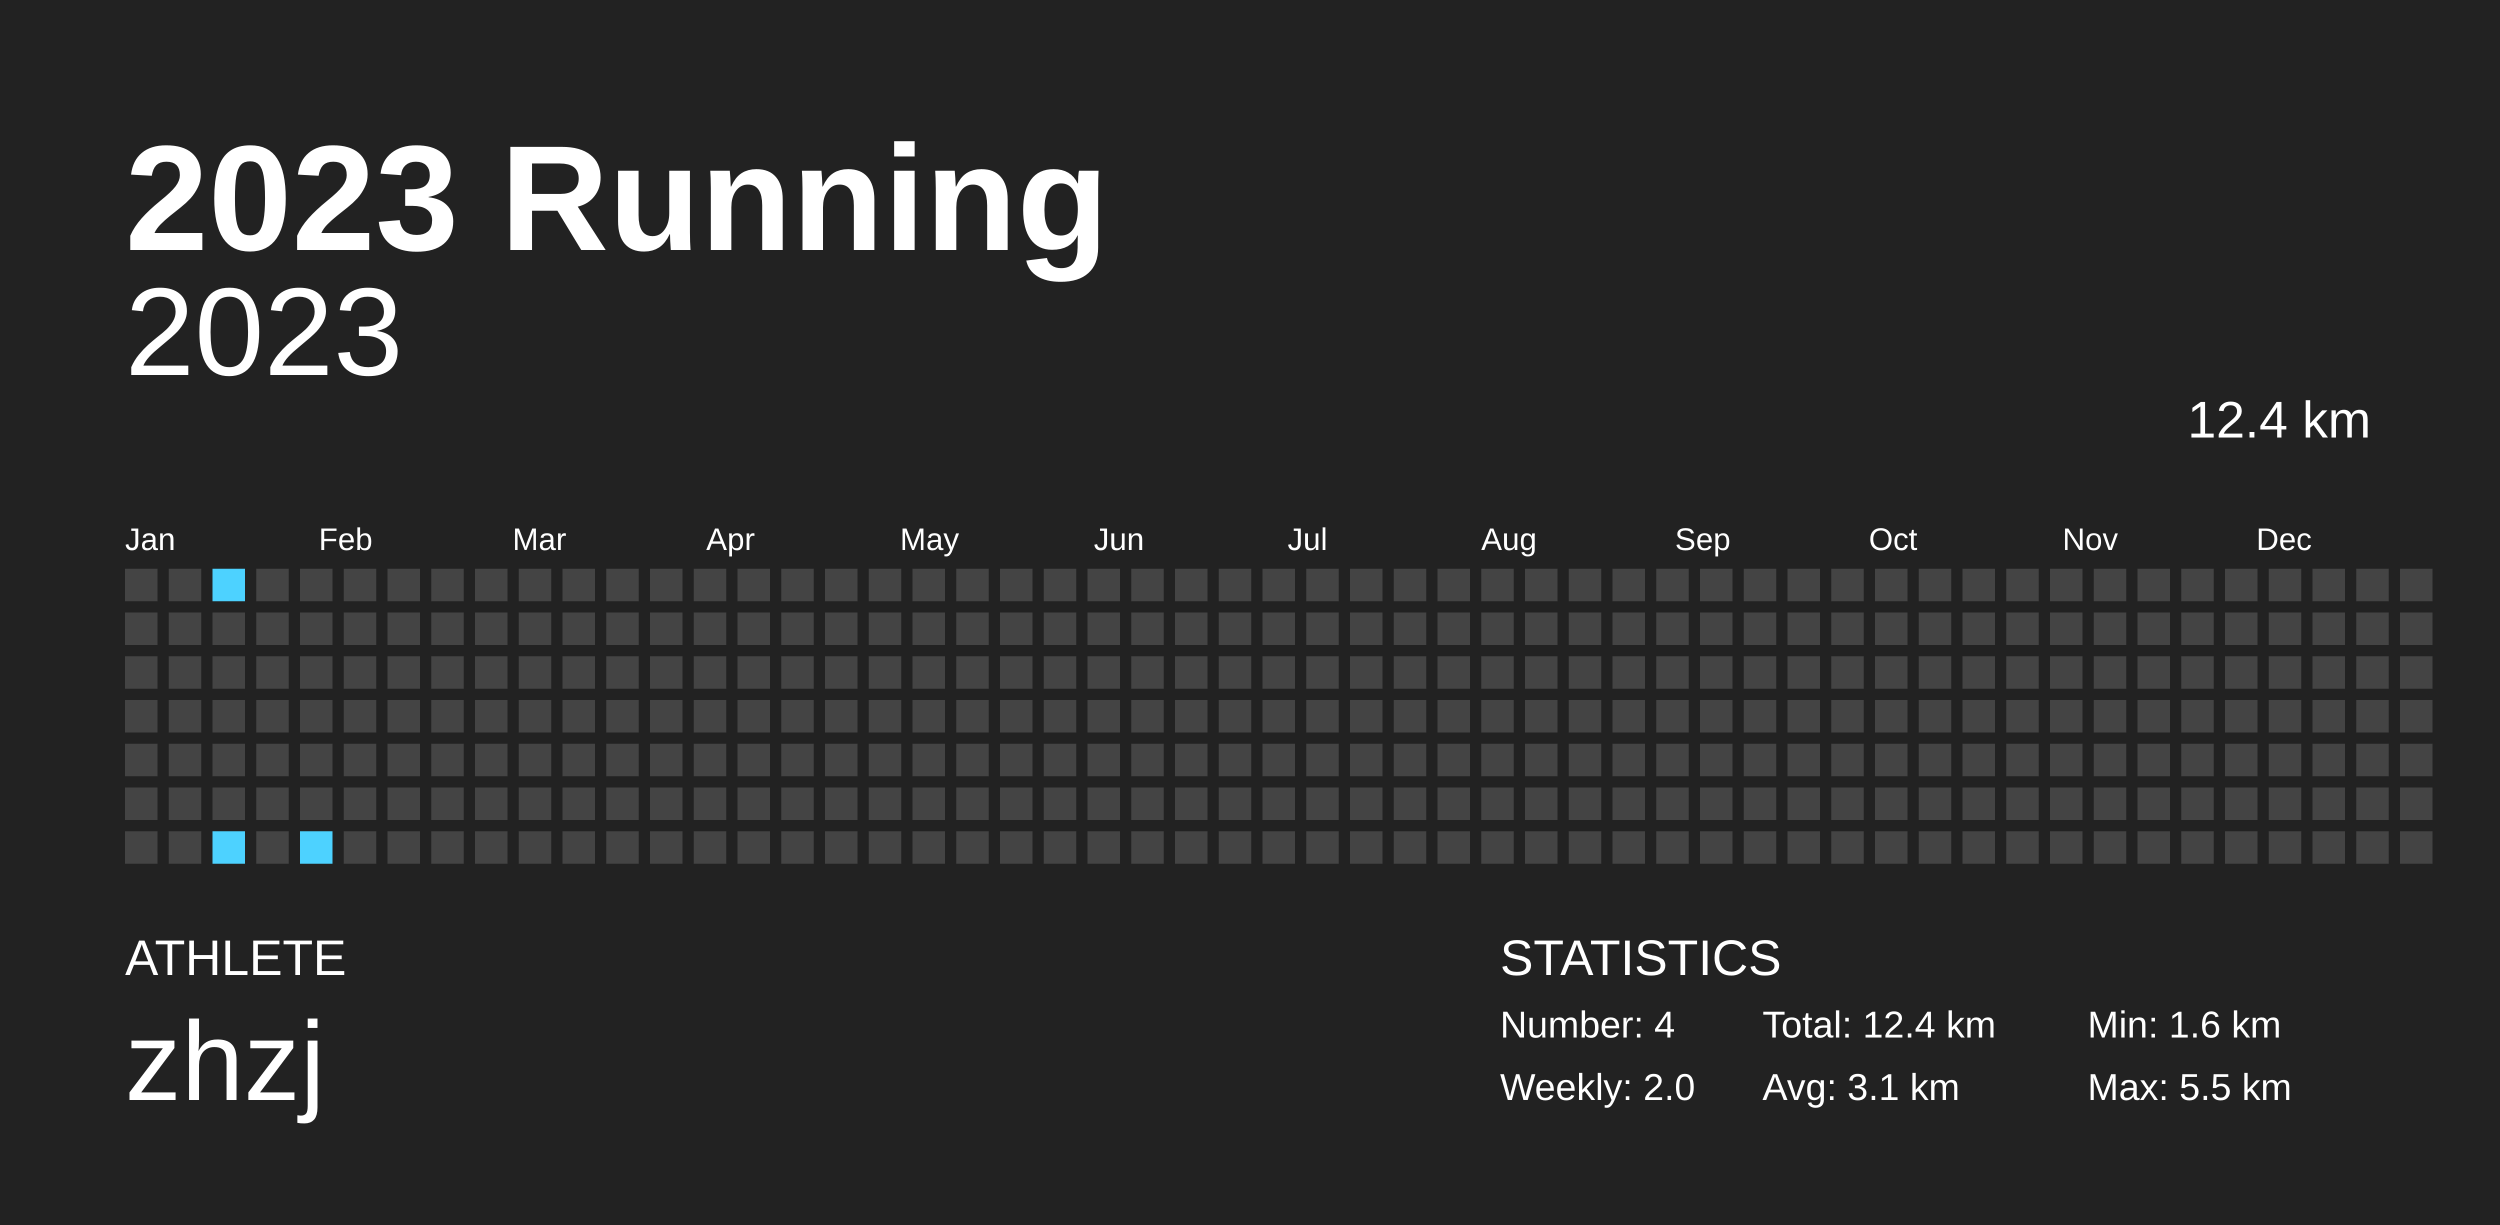
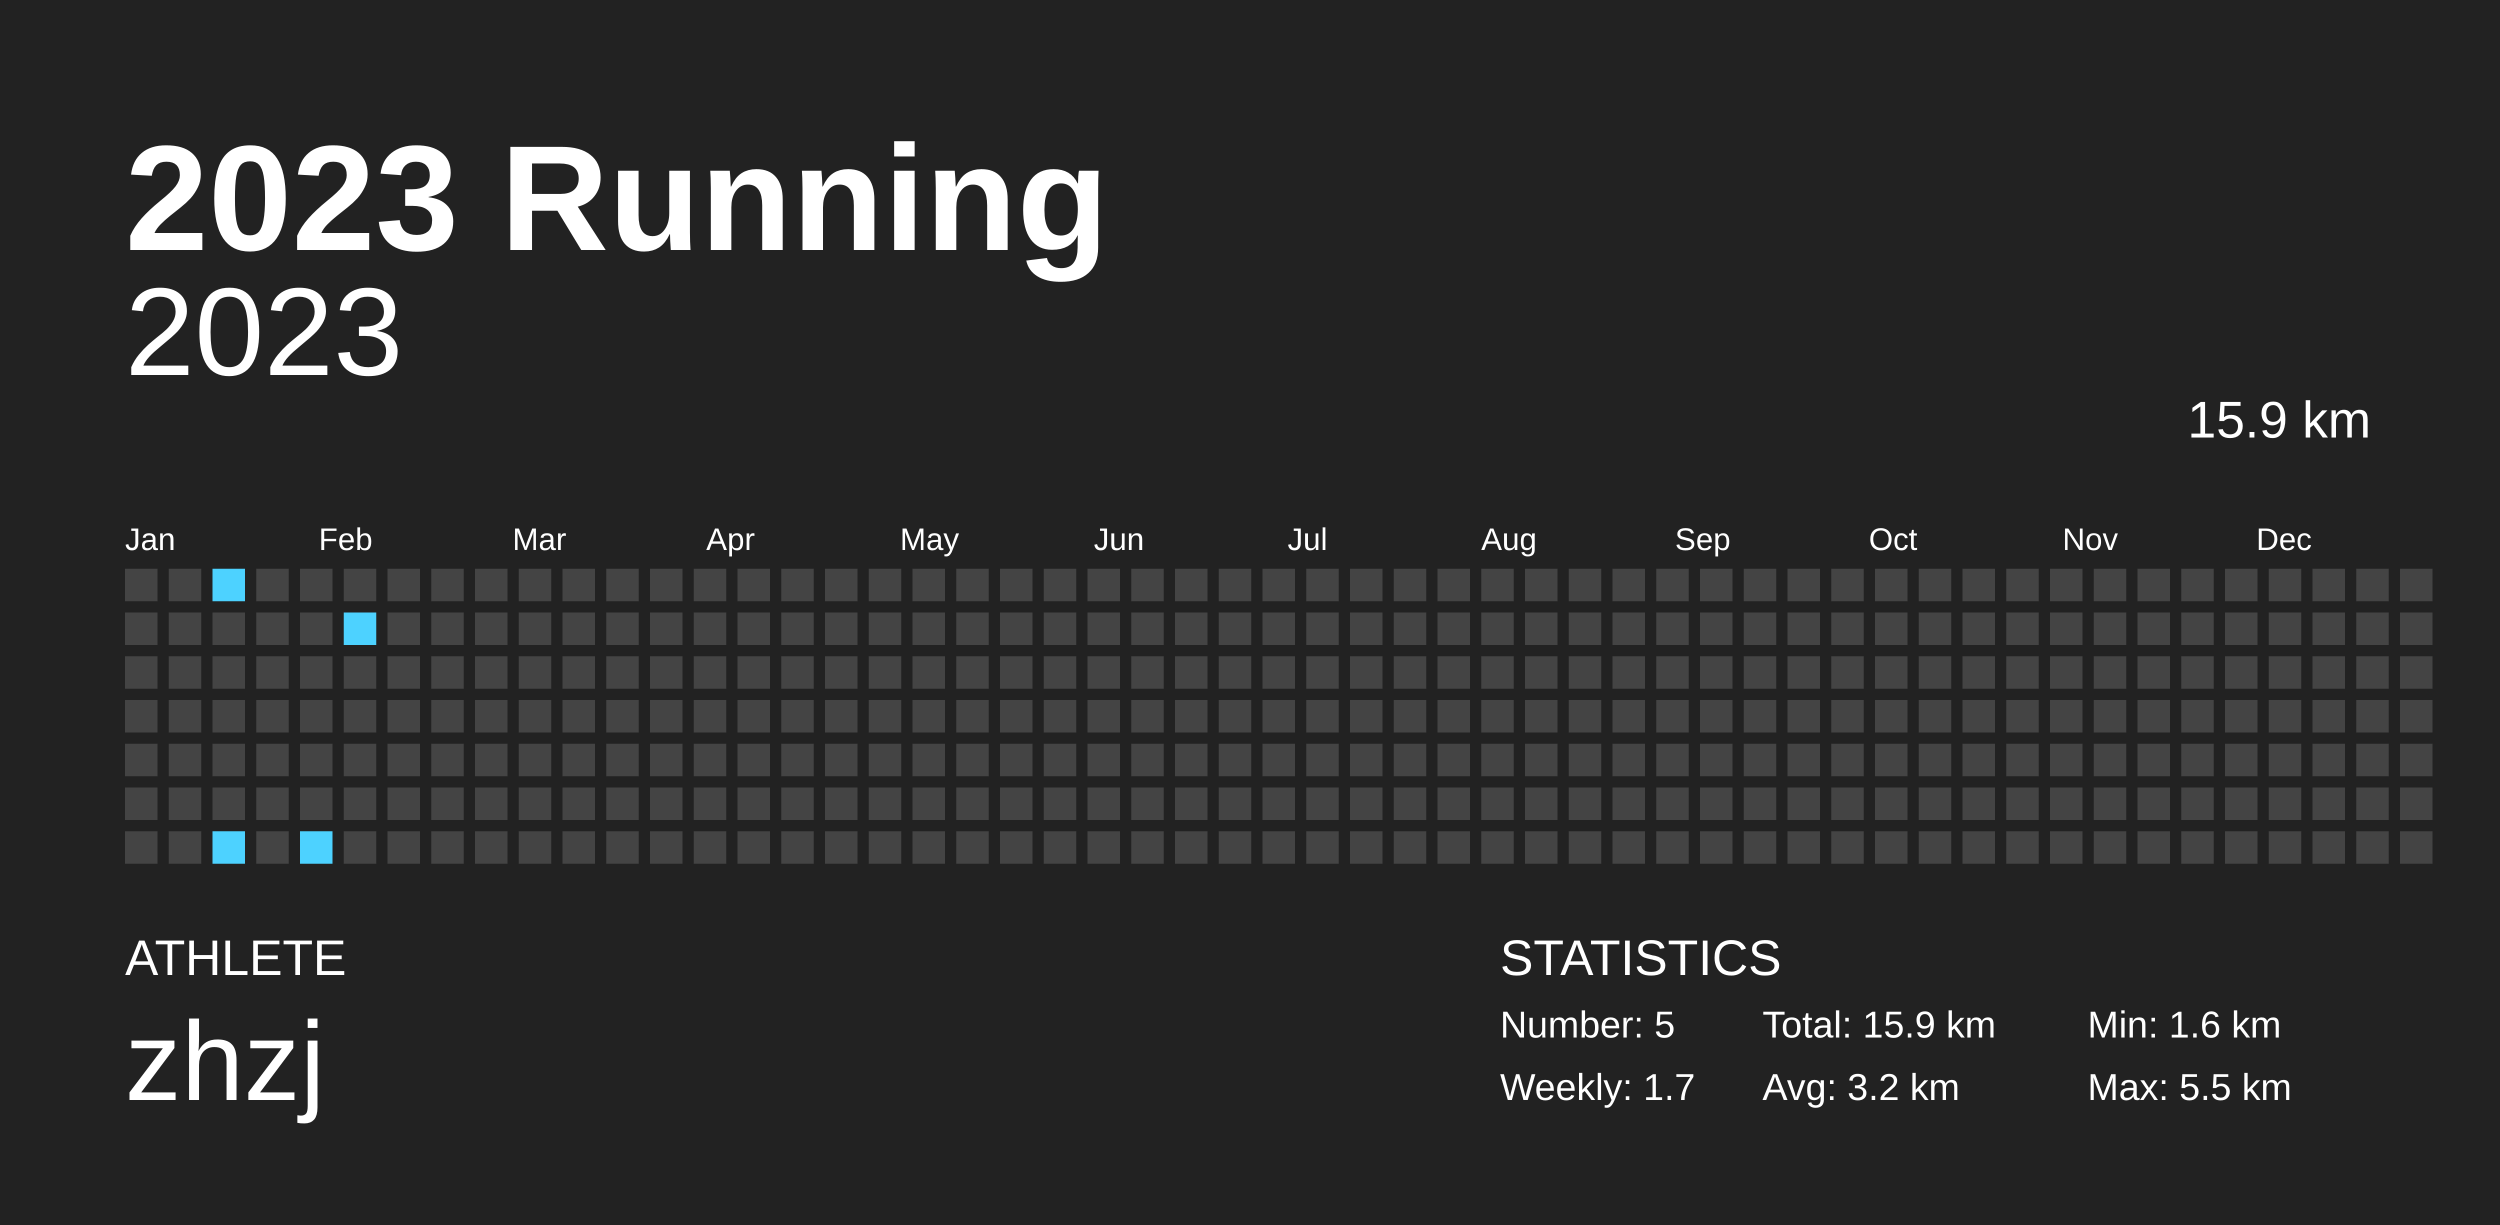
<svg xmlns="http://www.w3.org/2000/svg" baseProfile="full" height="98mm" version="1.1" viewBox="0,0,200,98" width="200mm">
  <defs />
  <rect fill="#222222" height="98" width="200" x="0" y="0" />
  <text fill="#FFFFFF" style="font-size:12px; font-family:Arial; font-weight:bold;" x="10" y="20">2023 Running</text>
  <text fill="#FFFFFF" style="font-size:4px; font-family:Arial" x="10" y="78">ATHLETE</text>
  <text fill="#FFFFFF" style="font-size:9px; font-family:Arial" x="10" y="88">zhzj</text>
  <text fill="#FFFFFF" style="font-size:4px; font-family:Arial" x="120" y="78">STATISTICS</text>
-   <text fill="#FFFFFF" style="font-size:3px; font-family:Arial" x="120" y="83">Number: 4</text>
-   <text fill="#FFFFFF" style="font-size:3px; font-family:Arial" x="120" y="88">Weekly: 2.0</text>
-   <text fill="#FFFFFF" style="font-size:3px; font-family:Arial" x="141" y="83">Total: 12.4 km</text>
-   <text fill="#FFFFFF" style="font-size:3px; font-family:Arial" x="141" y="88">Avg: 3.1 km</text>
+   <text fill="#FFFFFF" style="font-size:3px; font-family:Arial" x="120" y="83">Number: 5</text>
+   <text fill="#FFFFFF" style="font-size:3px; font-family:Arial" x="120" y="88">Weekly: 1.7</text>
+   <text fill="#FFFFFF" style="font-size:3px; font-family:Arial" x="141" y="83">Total: 15.9 km</text>
+   <text fill="#FFFFFF" style="font-size:3px; font-family:Arial" x="141" y="88">Avg: 3.2 km</text>
  <text fill="#FFFFFF" style="font-size:3px; font-family:Arial" x="167" y="83">Min: 1.6 km</text>
  <text fill="#FFFFFF" style="font-size:3px; font-family:Arial" x="167" y="88">Max: 5.5 km</text>
  <text alignment-baseline="hanging" fill="#FFFFFF" style="font-size:10.0px; font-family:Arial;" x="10" y="30">2023</text>
-   <text alignment-baseline="hanging" fill="#FFFFFF" style="font-size:4.125px; font-family:Arial;" x="175" y="35">12.4 km</text>
+   <text alignment-baseline="hanging" fill="#FFFFFF" style="font-size:4.125px; font-family:Arial;" x="175" y="35">15.9 km</text>
  <text fill="#FFFFFF" style="font-size:2.5px; font-family:Arial" x="10.0" y="44">Jan</text>
  <text fill="#FFFFFF" style="font-size:2.5px; font-family:Arial" x="25.5" y="44">Feb</text>
  <text fill="#FFFFFF" style="font-size:2.5px; font-family:Arial" x="41.0" y="44">Mar</text>
  <text fill="#FFFFFF" style="font-size:2.5px; font-family:Arial" x="56.5" y="44">Apr</text>
  <text fill="#FFFFFF" style="font-size:2.5px; font-family:Arial" x="72.0" y="44">May</text>
  <text fill="#FFFFFF" style="font-size:2.5px; font-family:Arial" x="87.5" y="44">Jun</text>
  <text fill="#FFFFFF" style="font-size:2.5px; font-family:Arial" x="103.0" y="44">Jul</text>
  <text fill="#FFFFFF" style="font-size:2.5px; font-family:Arial" x="118.5" y="44">Aug</text>
  <text fill="#FFFFFF" style="font-size:2.5px; font-family:Arial" x="134.0" y="44">Sep</text>
  <text fill="#FFFFFF" style="font-size:2.5px; font-family:Arial" x="149.5" y="44">Oct</text>
  <text fill="#FFFFFF" style="font-size:2.5px; font-family:Arial" x="165.0" y="44">Nov</text>
  <text fill="#FFFFFF" style="font-size:2.5px; font-family:Arial" x="180.5" y="44">Dec</text>
  <rect fill="#444444" height="2.6" width="2.6" x="10.0" y="45.5" />
  <rect fill="#444444" height="2.6" width="2.6" x="10.0" y="49.0" />
  <rect fill="#444444" height="2.6" width="2.6" x="10.0" y="52.5" />
  <rect fill="#444444" height="2.6" width="2.6" x="10.0" y="56.0" />
  <rect fill="#444444" height="2.6" width="2.6" x="10.0" y="59.5" />
  <rect fill="#444444" height="2.6" width="2.6" x="10.0" y="63.0" />
  <rect fill="#444444" height="2.6" width="2.6" x="10.0" y="66.5" />
  <rect fill="#444444" height="2.6" width="2.6" x="13.5" y="45.5" />
  <rect fill="#444444" height="2.6" width="2.6" x="13.5" y="49.0" />
  <rect fill="#444444" height="2.6" width="2.6" x="13.5" y="52.5" />
  <rect fill="#444444" height="2.6" width="2.6" x="13.5" y="56.0" />
  <rect fill="#444444" height="2.6" width="2.6" x="13.5" y="59.5" />
  <rect fill="#444444" height="2.6" width="2.6" x="13.5" y="63.0" />
  <rect fill="#444444" height="2.6" width="2.6" x="13.5" y="66.5" />
  <rect fill="#4dd2ff" height="2.6" width="2.6" x="17.0" y="45.5" />
  <rect fill="#444444" height="2.6" width="2.6" x="17.0" y="49.0" />
  <rect fill="#444444" height="2.6" width="2.6" x="17.0" y="52.5" />
  <rect fill="#444444" height="2.6" width="2.6" x="17.0" y="56.0" />
  <rect fill="#444444" height="2.6" width="2.6" x="17.0" y="59.5" />
  <rect fill="#444444" height="2.6" width="2.6" x="17.0" y="63.0" />
  <rect fill="#4dd2ff" height="2.6" width="2.6" x="17.0" y="66.5" />
  <rect fill="#444444" height="2.6" width="2.6" x="20.5" y="45.5" />
  <rect fill="#444444" height="2.6" width="2.6" x="20.5" y="49.0" />
  <rect fill="#444444" height="2.6" width="2.6" x="20.5" y="52.5" />
  <rect fill="#444444" height="2.6" width="2.6" x="20.5" y="56.0" />
  <rect fill="#444444" height="2.6" width="2.6" x="20.5" y="59.5" />
  <rect fill="#444444" height="2.6" width="2.6" x="20.5" y="63.0" />
  <rect fill="#444444" height="2.6" width="2.6" x="20.5" y="66.5" />
  <rect fill="#444444" height="2.6" width="2.6" x="24.0" y="45.5" />
  <rect fill="#444444" height="2.6" width="2.6" x="24.0" y="49.0" />
  <rect fill="#444444" height="2.6" width="2.6" x="24.0" y="52.5" />
  <rect fill="#444444" height="2.6" width="2.6" x="24.0" y="56.0" />
  <rect fill="#444444" height="2.6" width="2.6" x="24.0" y="59.5" />
  <rect fill="#444444" height="2.6" width="2.6" x="24.0" y="63.0" />
  <rect fill="#4dd2ff" height="2.6" width="2.6" x="24.0" y="66.5" />
  <rect fill="#444444" height="2.6" width="2.6" x="27.5" y="45.5" />
-   <rect fill="#444444" height="2.6" width="2.6" x="27.5" y="49.0" />
+   <rect fill="#4dd2ff" height="2.6" width="2.6" x="27.5" y="49.0" />
  <rect fill="#444444" height="2.6" width="2.6" x="27.5" y="52.5" />
  <rect fill="#444444" height="2.6" width="2.6" x="27.5" y="56.0" />
  <rect fill="#444444" height="2.6" width="2.6" x="27.5" y="59.5" />
  <rect fill="#444444" height="2.6" width="2.6" x="27.5" y="63.0" />
  <rect fill="#444444" height="2.6" width="2.6" x="27.5" y="66.5" />
  <rect fill="#444444" height="2.6" width="2.6" x="31.0" y="45.5" />
  <rect fill="#444444" height="2.6" width="2.6" x="31.0" y="49.0" />
  <rect fill="#444444" height="2.6" width="2.6" x="31.0" y="52.5" />
  <rect fill="#444444" height="2.6" width="2.6" x="31.0" y="56.0" />
  <rect fill="#444444" height="2.6" width="2.6" x="31.0" y="59.5" />
  <rect fill="#444444" height="2.6" width="2.6" x="31.0" y="63.0" />
  <rect fill="#444444" height="2.6" width="2.6" x="31.0" y="66.5" />
  <rect fill="#444444" height="2.6" width="2.6" x="34.5" y="45.5" />
  <rect fill="#444444" height="2.6" width="2.6" x="34.5" y="49.0" />
  <rect fill="#444444" height="2.6" width="2.6" x="34.5" y="52.5" />
  <rect fill="#444444" height="2.6" width="2.6" x="34.5" y="56.0" />
  <rect fill="#444444" height="2.6" width="2.6" x="34.5" y="59.5" />
  <rect fill="#444444" height="2.6" width="2.6" x="34.5" y="63.0" />
  <rect fill="#444444" height="2.6" width="2.6" x="34.5" y="66.5" />
  <rect fill="#444444" height="2.6" width="2.6" x="38.0" y="45.5" />
  <rect fill="#444444" height="2.6" width="2.6" x="38.0" y="49.0" />
  <rect fill="#444444" height="2.6" width="2.6" x="38.0" y="52.5" />
  <rect fill="#444444" height="2.6" width="2.6" x="38.0" y="56.0" />
  <rect fill="#444444" height="2.6" width="2.6" x="38.0" y="59.5" />
  <rect fill="#444444" height="2.6" width="2.6" x="38.0" y="63.0" />
  <rect fill="#444444" height="2.6" width="2.6" x="38.0" y="66.5" />
  <rect fill="#444444" height="2.6" width="2.6" x="41.5" y="45.5" />
  <rect fill="#444444" height="2.6" width="2.6" x="41.5" y="49.0" />
  <rect fill="#444444" height="2.6" width="2.6" x="41.5" y="52.5" />
  <rect fill="#444444" height="2.6" width="2.6" x="41.5" y="56.0" />
  <rect fill="#444444" height="2.6" width="2.6" x="41.5" y="59.5" />
  <rect fill="#444444" height="2.6" width="2.6" x="41.5" y="63.0" />
  <rect fill="#444444" height="2.6" width="2.6" x="41.5" y="66.5" />
  <rect fill="#444444" height="2.6" width="2.6" x="45.0" y="45.5" />
  <rect fill="#444444" height="2.6" width="2.6" x="45.0" y="49.0" />
  <rect fill="#444444" height="2.6" width="2.6" x="45.0" y="52.5" />
  <rect fill="#444444" height="2.6" width="2.6" x="45.0" y="56.0" />
  <rect fill="#444444" height="2.6" width="2.6" x="45.0" y="59.5" />
  <rect fill="#444444" height="2.6" width="2.6" x="45.0" y="63.0" />
  <rect fill="#444444" height="2.6" width="2.6" x="45.0" y="66.5" />
  <rect fill="#444444" height="2.6" width="2.6" x="48.5" y="45.5" />
  <rect fill="#444444" height="2.6" width="2.6" x="48.5" y="49.0" />
  <rect fill="#444444" height="2.6" width="2.6" x="48.5" y="52.5" />
  <rect fill="#444444" height="2.6" width="2.6" x="48.5" y="56.0" />
  <rect fill="#444444" height="2.6" width="2.6" x="48.5" y="59.5" />
  <rect fill="#444444" height="2.6" width="2.6" x="48.5" y="63.0" />
  <rect fill="#444444" height="2.6" width="2.6" x="48.5" y="66.5" />
  <rect fill="#444444" height="2.6" width="2.6" x="52.0" y="45.5" />
  <rect fill="#444444" height="2.6" width="2.6" x="52.0" y="49.0" />
  <rect fill="#444444" height="2.6" width="2.6" x="52.0" y="52.5" />
  <rect fill="#444444" height="2.6" width="2.6" x="52.0" y="56.0" />
  <rect fill="#444444" height="2.6" width="2.6" x="52.0" y="59.5" />
  <rect fill="#444444" height="2.6" width="2.6" x="52.0" y="63.0" />
  <rect fill="#444444" height="2.6" width="2.6" x="52.0" y="66.5" />
  <rect fill="#444444" height="2.6" width="2.6" x="55.5" y="45.5" />
  <rect fill="#444444" height="2.6" width="2.6" x="55.5" y="49.0" />
  <rect fill="#444444" height="2.6" width="2.6" x="55.5" y="52.5" />
  <rect fill="#444444" height="2.6" width="2.6" x="55.5" y="56.0" />
  <rect fill="#444444" height="2.6" width="2.6" x="55.5" y="59.5" />
  <rect fill="#444444" height="2.6" width="2.6" x="55.5" y="63.0" />
  <rect fill="#444444" height="2.6" width="2.6" x="55.5" y="66.5" />
  <rect fill="#444444" height="2.6" width="2.6" x="59.0" y="45.5" />
  <rect fill="#444444" height="2.6" width="2.6" x="59.0" y="49.0" />
  <rect fill="#444444" height="2.6" width="2.6" x="59.0" y="52.5" />
  <rect fill="#444444" height="2.6" width="2.6" x="59.0" y="56.0" />
  <rect fill="#444444" height="2.6" width="2.6" x="59.0" y="59.5" />
  <rect fill="#444444" height="2.6" width="2.6" x="59.0" y="63.0" />
  <rect fill="#444444" height="2.6" width="2.6" x="59.0" y="66.5" />
  <rect fill="#444444" height="2.6" width="2.6" x="62.5" y="45.5" />
  <rect fill="#444444" height="2.6" width="2.6" x="62.5" y="49.0" />
  <rect fill="#444444" height="2.6" width="2.6" x="62.5" y="52.5" />
  <rect fill="#444444" height="2.6" width="2.6" x="62.5" y="56.0" />
  <rect fill="#444444" height="2.6" width="2.6" x="62.5" y="59.5" />
  <rect fill="#444444" height="2.6" width="2.6" x="62.5" y="63.0" />
  <rect fill="#444444" height="2.6" width="2.6" x="62.5" y="66.5" />
  <rect fill="#444444" height="2.6" width="2.6" x="66.0" y="45.5" />
  <rect fill="#444444" height="2.6" width="2.6" x="66.0" y="49.0" />
  <rect fill="#444444" height="2.6" width="2.6" x="66.0" y="52.5" />
  <rect fill="#444444" height="2.6" width="2.6" x="66.0" y="56.0" />
  <rect fill="#444444" height="2.6" width="2.6" x="66.0" y="59.5" />
  <rect fill="#444444" height="2.6" width="2.6" x="66.0" y="63.0" />
  <rect fill="#444444" height="2.6" width="2.6" x="66.0" y="66.5" />
  <rect fill="#444444" height="2.6" width="2.6" x="69.5" y="45.5" />
  <rect fill="#444444" height="2.6" width="2.6" x="69.5" y="49.0" />
  <rect fill="#444444" height="2.6" width="2.6" x="69.5" y="52.5" />
  <rect fill="#444444" height="2.6" width="2.6" x="69.5" y="56.0" />
  <rect fill="#444444" height="2.6" width="2.6" x="69.5" y="59.5" />
  <rect fill="#444444" height="2.6" width="2.6" x="69.5" y="63.0" />
  <rect fill="#444444" height="2.6" width="2.6" x="69.5" y="66.5" />
  <rect fill="#444444" height="2.6" width="2.6" x="73.0" y="45.5" />
  <rect fill="#444444" height="2.6" width="2.6" x="73.0" y="49.0" />
  <rect fill="#444444" height="2.6" width="2.6" x="73.0" y="52.5" />
  <rect fill="#444444" height="2.6" width="2.6" x="73.0" y="56.0" />
  <rect fill="#444444" height="2.6" width="2.6" x="73.0" y="59.5" />
  <rect fill="#444444" height="2.6" width="2.6" x="73.0" y="63.0" />
  <rect fill="#444444" height="2.6" width="2.6" x="73.0" y="66.5" />
  <rect fill="#444444" height="2.6" width="2.6" x="76.5" y="45.5" />
  <rect fill="#444444" height="2.6" width="2.6" x="76.5" y="49.0" />
  <rect fill="#444444" height="2.6" width="2.6" x="76.5" y="52.5" />
  <rect fill="#444444" height="2.6" width="2.6" x="76.5" y="56.0" />
  <rect fill="#444444" height="2.6" width="2.6" x="76.5" y="59.5" />
  <rect fill="#444444" height="2.6" width="2.6" x="76.5" y="63.0" />
  <rect fill="#444444" height="2.6" width="2.6" x="76.5" y="66.5" />
  <rect fill="#444444" height="2.6" width="2.6" x="80.0" y="45.5" />
  <rect fill="#444444" height="2.6" width="2.6" x="80.0" y="49.0" />
  <rect fill="#444444" height="2.6" width="2.6" x="80.0" y="52.5" />
  <rect fill="#444444" height="2.6" width="2.6" x="80.0" y="56.0" />
  <rect fill="#444444" height="2.6" width="2.6" x="80.0" y="59.5" />
  <rect fill="#444444" height="2.6" width="2.6" x="80.0" y="63.0" />
  <rect fill="#444444" height="2.6" width="2.6" x="80.0" y="66.5" />
  <rect fill="#444444" height="2.6" width="2.6" x="83.5" y="45.5" />
  <rect fill="#444444" height="2.6" width="2.6" x="83.5" y="49.0" />
  <rect fill="#444444" height="2.6" width="2.6" x="83.5" y="52.5" />
  <rect fill="#444444" height="2.6" width="2.6" x="83.5" y="56.0" />
  <rect fill="#444444" height="2.6" width="2.6" x="83.5" y="59.5" />
  <rect fill="#444444" height="2.6" width="2.6" x="83.5" y="63.0" />
  <rect fill="#444444" height="2.6" width="2.6" x="83.5" y="66.5" />
  <rect fill="#444444" height="2.6" width="2.6" x="87.0" y="45.5" />
  <rect fill="#444444" height="2.6" width="2.6" x="87.0" y="49.0" />
  <rect fill="#444444" height="2.6" width="2.6" x="87.0" y="52.5" />
  <rect fill="#444444" height="2.6" width="2.6" x="87.0" y="56.0" />
  <rect fill="#444444" height="2.6" width="2.6" x="87.0" y="59.5" />
  <rect fill="#444444" height="2.6" width="2.6" x="87.0" y="63.0" />
  <rect fill="#444444" height="2.6" width="2.6" x="87.0" y="66.5" />
  <rect fill="#444444" height="2.6" width="2.6" x="90.5" y="45.5" />
  <rect fill="#444444" height="2.6" width="2.6" x="90.5" y="49.0" />
  <rect fill="#444444" height="2.6" width="2.6" x="90.5" y="52.5" />
  <rect fill="#444444" height="2.6" width="2.6" x="90.5" y="56.0" />
  <rect fill="#444444" height="2.6" width="2.6" x="90.5" y="59.5" />
  <rect fill="#444444" height="2.6" width="2.6" x="90.5" y="63.0" />
  <rect fill="#444444" height="2.6" width="2.6" x="90.5" y="66.5" />
  <rect fill="#444444" height="2.6" width="2.6" x="94.0" y="45.5" />
  <rect fill="#444444" height="2.6" width="2.6" x="94.0" y="49.0" />
  <rect fill="#444444" height="2.6" width="2.6" x="94.0" y="52.5" />
  <rect fill="#444444" height="2.6" width="2.6" x="94.0" y="56.0" />
  <rect fill="#444444" height="2.6" width="2.6" x="94.0" y="59.5" />
  <rect fill="#444444" height="2.6" width="2.6" x="94.0" y="63.0" />
  <rect fill="#444444" height="2.6" width="2.6" x="94.0" y="66.5" />
  <rect fill="#444444" height="2.6" width="2.6" x="97.5" y="45.5" />
  <rect fill="#444444" height="2.6" width="2.6" x="97.5" y="49.0" />
  <rect fill="#444444" height="2.6" width="2.6" x="97.5" y="52.5" />
  <rect fill="#444444" height="2.6" width="2.6" x="97.5" y="56.0" />
  <rect fill="#444444" height="2.6" width="2.6" x="97.5" y="59.5" />
  <rect fill="#444444" height="2.6" width="2.6" x="97.5" y="63.0" />
  <rect fill="#444444" height="2.6" width="2.6" x="97.5" y="66.5" />
  <rect fill="#444444" height="2.6" width="2.6" x="101.0" y="45.5" />
  <rect fill="#444444" height="2.6" width="2.6" x="101.0" y="49.0" />
  <rect fill="#444444" height="2.6" width="2.6" x="101.0" y="52.5" />
  <rect fill="#444444" height="2.6" width="2.6" x="101.0" y="56.0" />
  <rect fill="#444444" height="2.6" width="2.6" x="101.0" y="59.5" />
  <rect fill="#444444" height="2.6" width="2.6" x="101.0" y="63.0" />
  <rect fill="#444444" height="2.6" width="2.6" x="101.0" y="66.5" />
  <rect fill="#444444" height="2.6" width="2.6" x="104.5" y="45.5" />
  <rect fill="#444444" height="2.6" width="2.6" x="104.5" y="49.0" />
  <rect fill="#444444" height="2.6" width="2.6" x="104.5" y="52.5" />
  <rect fill="#444444" height="2.6" width="2.6" x="104.5" y="56.0" />
  <rect fill="#444444" height="2.6" width="2.6" x="104.5" y="59.5" />
  <rect fill="#444444" height="2.6" width="2.6" x="104.5" y="63.0" />
  <rect fill="#444444" height="2.6" width="2.6" x="104.5" y="66.5" />
  <rect fill="#444444" height="2.6" width="2.6" x="108.0" y="45.5" />
  <rect fill="#444444" height="2.6" width="2.6" x="108.0" y="49.0" />
  <rect fill="#444444" height="2.6" width="2.6" x="108.0" y="52.5" />
  <rect fill="#444444" height="2.6" width="2.6" x="108.0" y="56.0" />
  <rect fill="#444444" height="2.6" width="2.6" x="108.0" y="59.5" />
  <rect fill="#444444" height="2.6" width="2.6" x="108.0" y="63.0" />
  <rect fill="#444444" height="2.6" width="2.6" x="108.0" y="66.5" />
  <rect fill="#444444" height="2.6" width="2.6" x="111.5" y="45.5" />
  <rect fill="#444444" height="2.6" width="2.6" x="111.5" y="49.0" />
  <rect fill="#444444" height="2.6" width="2.6" x="111.5" y="52.5" />
  <rect fill="#444444" height="2.6" width="2.6" x="111.5" y="56.0" />
  <rect fill="#444444" height="2.6" width="2.6" x="111.5" y="59.5" />
  <rect fill="#444444" height="2.6" width="2.6" x="111.5" y="63.0" />
  <rect fill="#444444" height="2.6" width="2.6" x="111.5" y="66.5" />
  <rect fill="#444444" height="2.6" width="2.6" x="115.0" y="45.5" />
  <rect fill="#444444" height="2.6" width="2.6" x="115.0" y="49.0" />
  <rect fill="#444444" height="2.6" width="2.6" x="115.0" y="52.5" />
  <rect fill="#444444" height="2.6" width="2.6" x="115.0" y="56.0" />
  <rect fill="#444444" height="2.6" width="2.6" x="115.0" y="59.5" />
  <rect fill="#444444" height="2.6" width="2.6" x="115.0" y="63.0" />
  <rect fill="#444444" height="2.6" width="2.6" x="115.0" y="66.5" />
  <rect fill="#444444" height="2.6" width="2.6" x="118.5" y="45.5" />
  <rect fill="#444444" height="2.6" width="2.6" x="118.5" y="49.0" />
  <rect fill="#444444" height="2.6" width="2.6" x="118.5" y="52.5" />
  <rect fill="#444444" height="2.6" width="2.6" x="118.5" y="56.0" />
  <rect fill="#444444" height="2.6" width="2.6" x="118.5" y="59.5" />
  <rect fill="#444444" height="2.6" width="2.6" x="118.5" y="63.0" />
  <rect fill="#444444" height="2.6" width="2.6" x="118.5" y="66.5" />
  <rect fill="#444444" height="2.6" width="2.6" x="122.0" y="45.5" />
  <rect fill="#444444" height="2.6" width="2.6" x="122.0" y="49.0" />
  <rect fill="#444444" height="2.6" width="2.6" x="122.0" y="52.5" />
  <rect fill="#444444" height="2.6" width="2.6" x="122.0" y="56.0" />
  <rect fill="#444444" height="2.6" width="2.6" x="122.0" y="59.5" />
  <rect fill="#444444" height="2.6" width="2.6" x="122.0" y="63.0" />
  <rect fill="#444444" height="2.6" width="2.6" x="122.0" y="66.5" />
  <rect fill="#444444" height="2.6" width="2.6" x="125.5" y="45.5" />
  <rect fill="#444444" height="2.6" width="2.6" x="125.5" y="49.0" />
  <rect fill="#444444" height="2.6" width="2.6" x="125.5" y="52.5" />
  <rect fill="#444444" height="2.6" width="2.6" x="125.5" y="56.0" />
  <rect fill="#444444" height="2.6" width="2.6" x="125.5" y="59.5" />
  <rect fill="#444444" height="2.6" width="2.6" x="125.5" y="63.0" />
  <rect fill="#444444" height="2.6" width="2.6" x="125.5" y="66.5" />
  <rect fill="#444444" height="2.6" width="2.6" x="129.0" y="45.5" />
  <rect fill="#444444" height="2.6" width="2.6" x="129.0" y="49.0" />
  <rect fill="#444444" height="2.6" width="2.6" x="129.0" y="52.5" />
  <rect fill="#444444" height="2.6" width="2.6" x="129.0" y="56.0" />
  <rect fill="#444444" height="2.6" width="2.6" x="129.0" y="59.5" />
  <rect fill="#444444" height="2.6" width="2.6" x="129.0" y="63.0" />
  <rect fill="#444444" height="2.6" width="2.6" x="129.0" y="66.5" />
  <rect fill="#444444" height="2.6" width="2.6" x="132.5" y="45.5" />
  <rect fill="#444444" height="2.6" width="2.6" x="132.5" y="49.0" />
  <rect fill="#444444" height="2.6" width="2.6" x="132.5" y="52.5" />
  <rect fill="#444444" height="2.6" width="2.6" x="132.5" y="56.0" />
  <rect fill="#444444" height="2.6" width="2.6" x="132.5" y="59.5" />
  <rect fill="#444444" height="2.6" width="2.6" x="132.5" y="63.0" />
  <rect fill="#444444" height="2.6" width="2.6" x="132.5" y="66.5" />
  <rect fill="#444444" height="2.6" width="2.6" x="136.0" y="45.5" />
  <rect fill="#444444" height="2.6" width="2.6" x="136.0" y="49.0" />
  <rect fill="#444444" height="2.6" width="2.6" x="136.0" y="52.5" />
  <rect fill="#444444" height="2.6" width="2.6" x="136.0" y="56.0" />
  <rect fill="#444444" height="2.6" width="2.6" x="136.0" y="59.5" />
  <rect fill="#444444" height="2.6" width="2.6" x="136.0" y="63.0" />
  <rect fill="#444444" height="2.6" width="2.6" x="136.0" y="66.5" />
  <rect fill="#444444" height="2.6" width="2.6" x="139.5" y="45.5" />
  <rect fill="#444444" height="2.6" width="2.6" x="139.5" y="49.0" />
  <rect fill="#444444" height="2.6" width="2.6" x="139.5" y="52.5" />
  <rect fill="#444444" height="2.6" width="2.6" x="139.5" y="56.0" />
  <rect fill="#444444" height="2.6" width="2.6" x="139.5" y="59.5" />
  <rect fill="#444444" height="2.6" width="2.6" x="139.5" y="63.0" />
  <rect fill="#444444" height="2.6" width="2.6" x="139.5" y="66.5" />
  <rect fill="#444444" height="2.6" width="2.6" x="143.0" y="45.5" />
  <rect fill="#444444" height="2.6" width="2.6" x="143.0" y="49.0" />
  <rect fill="#444444" height="2.6" width="2.6" x="143.0" y="52.5" />
  <rect fill="#444444" height="2.6" width="2.6" x="143.0" y="56.0" />
  <rect fill="#444444" height="2.6" width="2.6" x="143.0" y="59.5" />
  <rect fill="#444444" height="2.6" width="2.6" x="143.0" y="63.0" />
  <rect fill="#444444" height="2.6" width="2.6" x="143.0" y="66.5" />
  <rect fill="#444444" height="2.6" width="2.6" x="146.5" y="45.5" />
  <rect fill="#444444" height="2.6" width="2.6" x="146.5" y="49.0" />
  <rect fill="#444444" height="2.6" width="2.6" x="146.5" y="52.5" />
  <rect fill="#444444" height="2.6" width="2.6" x="146.5" y="56.0" />
  <rect fill="#444444" height="2.6" width="2.6" x="146.5" y="59.5" />
  <rect fill="#444444" height="2.6" width="2.6" x="146.5" y="63.0" />
  <rect fill="#444444" height="2.6" width="2.6" x="146.5" y="66.5" />
  <rect fill="#444444" height="2.6" width="2.6" x="150.0" y="45.5" />
  <rect fill="#444444" height="2.6" width="2.6" x="150.0" y="49.0" />
  <rect fill="#444444" height="2.6" width="2.6" x="150.0" y="52.5" />
  <rect fill="#444444" height="2.6" width="2.6" x="150.0" y="56.0" />
  <rect fill="#444444" height="2.6" width="2.6" x="150.0" y="59.5" />
  <rect fill="#444444" height="2.6" width="2.6" x="150.0" y="63.0" />
  <rect fill="#444444" height="2.6" width="2.6" x="150.0" y="66.5" />
  <rect fill="#444444" height="2.6" width="2.6" x="153.5" y="45.5" />
  <rect fill="#444444" height="2.6" width="2.6" x="153.5" y="49.0" />
  <rect fill="#444444" height="2.6" width="2.6" x="153.5" y="52.5" />
  <rect fill="#444444" height="2.6" width="2.6" x="153.5" y="56.0" />
  <rect fill="#444444" height="2.6" width="2.6" x="153.5" y="59.5" />
  <rect fill="#444444" height="2.6" width="2.6" x="153.5" y="63.0" />
  <rect fill="#444444" height="2.6" width="2.6" x="153.5" y="66.5" />
  <rect fill="#444444" height="2.6" width="2.6" x="157.0" y="45.5" />
  <rect fill="#444444" height="2.6" width="2.6" x="157.0" y="49.0" />
  <rect fill="#444444" height="2.6" width="2.6" x="157.0" y="52.5" />
  <rect fill="#444444" height="2.6" width="2.6" x="157.0" y="56.0" />
  <rect fill="#444444" height="2.6" width="2.6" x="157.0" y="59.5" />
  <rect fill="#444444" height="2.6" width="2.6" x="157.0" y="63.0" />
  <rect fill="#444444" height="2.6" width="2.6" x="157.0" y="66.5" />
  <rect fill="#444444" height="2.6" width="2.6" x="160.5" y="45.5" />
  <rect fill="#444444" height="2.6" width="2.6" x="160.5" y="49.0" />
  <rect fill="#444444" height="2.6" width="2.6" x="160.5" y="52.5" />
  <rect fill="#444444" height="2.6" width="2.6" x="160.5" y="56.0" />
  <rect fill="#444444" height="2.6" width="2.6" x="160.5" y="59.5" />
  <rect fill="#444444" height="2.6" width="2.6" x="160.5" y="63.0" />
  <rect fill="#444444" height="2.6" width="2.6" x="160.5" y="66.5" />
  <rect fill="#444444" height="2.6" width="2.6" x="164.0" y="45.5" />
  <rect fill="#444444" height="2.6" width="2.6" x="164.0" y="49.0" />
  <rect fill="#444444" height="2.6" width="2.6" x="164.0" y="52.5" />
  <rect fill="#444444" height="2.6" width="2.6" x="164.0" y="56.0" />
  <rect fill="#444444" height="2.6" width="2.6" x="164.0" y="59.5" />
  <rect fill="#444444" height="2.6" width="2.6" x="164.0" y="63.0" />
  <rect fill="#444444" height="2.6" width="2.6" x="164.0" y="66.5" />
  <rect fill="#444444" height="2.6" width="2.6" x="167.5" y="45.5" />
  <rect fill="#444444" height="2.6" width="2.6" x="167.5" y="49.0" />
  <rect fill="#444444" height="2.6" width="2.6" x="167.5" y="52.5" />
  <rect fill="#444444" height="2.6" width="2.6" x="167.5" y="56.0" />
  <rect fill="#444444" height="2.6" width="2.6" x="167.5" y="59.5" />
  <rect fill="#444444" height="2.6" width="2.6" x="167.5" y="63.0" />
  <rect fill="#444444" height="2.6" width="2.6" x="167.5" y="66.5" />
  <rect fill="#444444" height="2.6" width="2.6" x="171.0" y="45.5" />
  <rect fill="#444444" height="2.6" width="2.6" x="171.0" y="49.0" />
  <rect fill="#444444" height="2.6" width="2.6" x="171.0" y="52.5" />
  <rect fill="#444444" height="2.6" width="2.6" x="171.0" y="56.0" />
  <rect fill="#444444" height="2.6" width="2.6" x="171.0" y="59.5" />
  <rect fill="#444444" height="2.6" width="2.6" x="171.0" y="63.0" />
  <rect fill="#444444" height="2.6" width="2.6" x="171.0" y="66.5" />
  <rect fill="#444444" height="2.6" width="2.6" x="174.5" y="45.5" />
  <rect fill="#444444" height="2.6" width="2.6" x="174.5" y="49.0" />
  <rect fill="#444444" height="2.6" width="2.6" x="174.5" y="52.5" />
  <rect fill="#444444" height="2.6" width="2.6" x="174.5" y="56.0" />
  <rect fill="#444444" height="2.6" width="2.6" x="174.5" y="59.5" />
  <rect fill="#444444" height="2.6" width="2.6" x="174.5" y="63.0" />
  <rect fill="#444444" height="2.6" width="2.6" x="174.5" y="66.5" />
  <rect fill="#444444" height="2.6" width="2.6" x="178.0" y="45.5" />
  <rect fill="#444444" height="2.6" width="2.6" x="178.0" y="49.0" />
  <rect fill="#444444" height="2.6" width="2.6" x="178.0" y="52.5" />
  <rect fill="#444444" height="2.6" width="2.6" x="178.0" y="56.0" />
  <rect fill="#444444" height="2.6" width="2.6" x="178.0" y="59.5" />
  <rect fill="#444444" height="2.6" width="2.6" x="178.0" y="63.0" />
  <rect fill="#444444" height="2.6" width="2.6" x="178.0" y="66.5" />
  <rect fill="#444444" height="2.6" width="2.6" x="181.5" y="45.5" />
  <rect fill="#444444" height="2.6" width="2.6" x="181.5" y="49.0" />
  <rect fill="#444444" height="2.6" width="2.6" x="181.5" y="52.5" />
  <rect fill="#444444" height="2.6" width="2.6" x="181.5" y="56.0" />
  <rect fill="#444444" height="2.6" width="2.6" x="181.5" y="59.5" />
  <rect fill="#444444" height="2.6" width="2.6" x="181.5" y="63.0" />
  <rect fill="#444444" height="2.6" width="2.6" x="181.5" y="66.5" />
  <rect fill="#444444" height="2.6" width="2.6" x="185.0" y="45.5" />
  <rect fill="#444444" height="2.6" width="2.6" x="185.0" y="49.0" />
  <rect fill="#444444" height="2.6" width="2.6" x="185.0" y="52.5" />
  <rect fill="#444444" height="2.6" width="2.6" x="185.0" y="56.0" />
  <rect fill="#444444" height="2.6" width="2.6" x="185.0" y="59.5" />
  <rect fill="#444444" height="2.6" width="2.6" x="185.0" y="63.0" />
  <rect fill="#444444" height="2.6" width="2.6" x="185.0" y="66.5" />
  <rect fill="#444444" height="2.6" width="2.6" x="188.5" y="45.5" />
  <rect fill="#444444" height="2.6" width="2.6" x="188.5" y="49.0" />
  <rect fill="#444444" height="2.6" width="2.6" x="188.5" y="52.5" />
  <rect fill="#444444" height="2.6" width="2.6" x="188.5" y="56.0" />
  <rect fill="#444444" height="2.6" width="2.6" x="188.5" y="59.5" />
  <rect fill="#444444" height="2.6" width="2.6" x="188.5" y="63.0" />
  <rect fill="#444444" height="2.6" width="2.6" x="188.5" y="66.5" />
  <rect fill="#444444" height="2.6" width="2.6" x="192.0" y="45.5" />
  <rect fill="#444444" height="2.6" width="2.6" x="192.0" y="49.0" />
  <rect fill="#444444" height="2.6" width="2.6" x="192.0" y="52.5" />
  <rect fill="#444444" height="2.6" width="2.6" x="192.0" y="56.0" />
  <rect fill="#444444" height="2.6" width="2.6" x="192.0" y="59.5" />
  <rect fill="#444444" height="2.6" width="2.6" x="192.0" y="63.0" />
  <rect fill="#444444" height="2.6" width="2.6" x="192.0" y="66.5" />
</svg>
